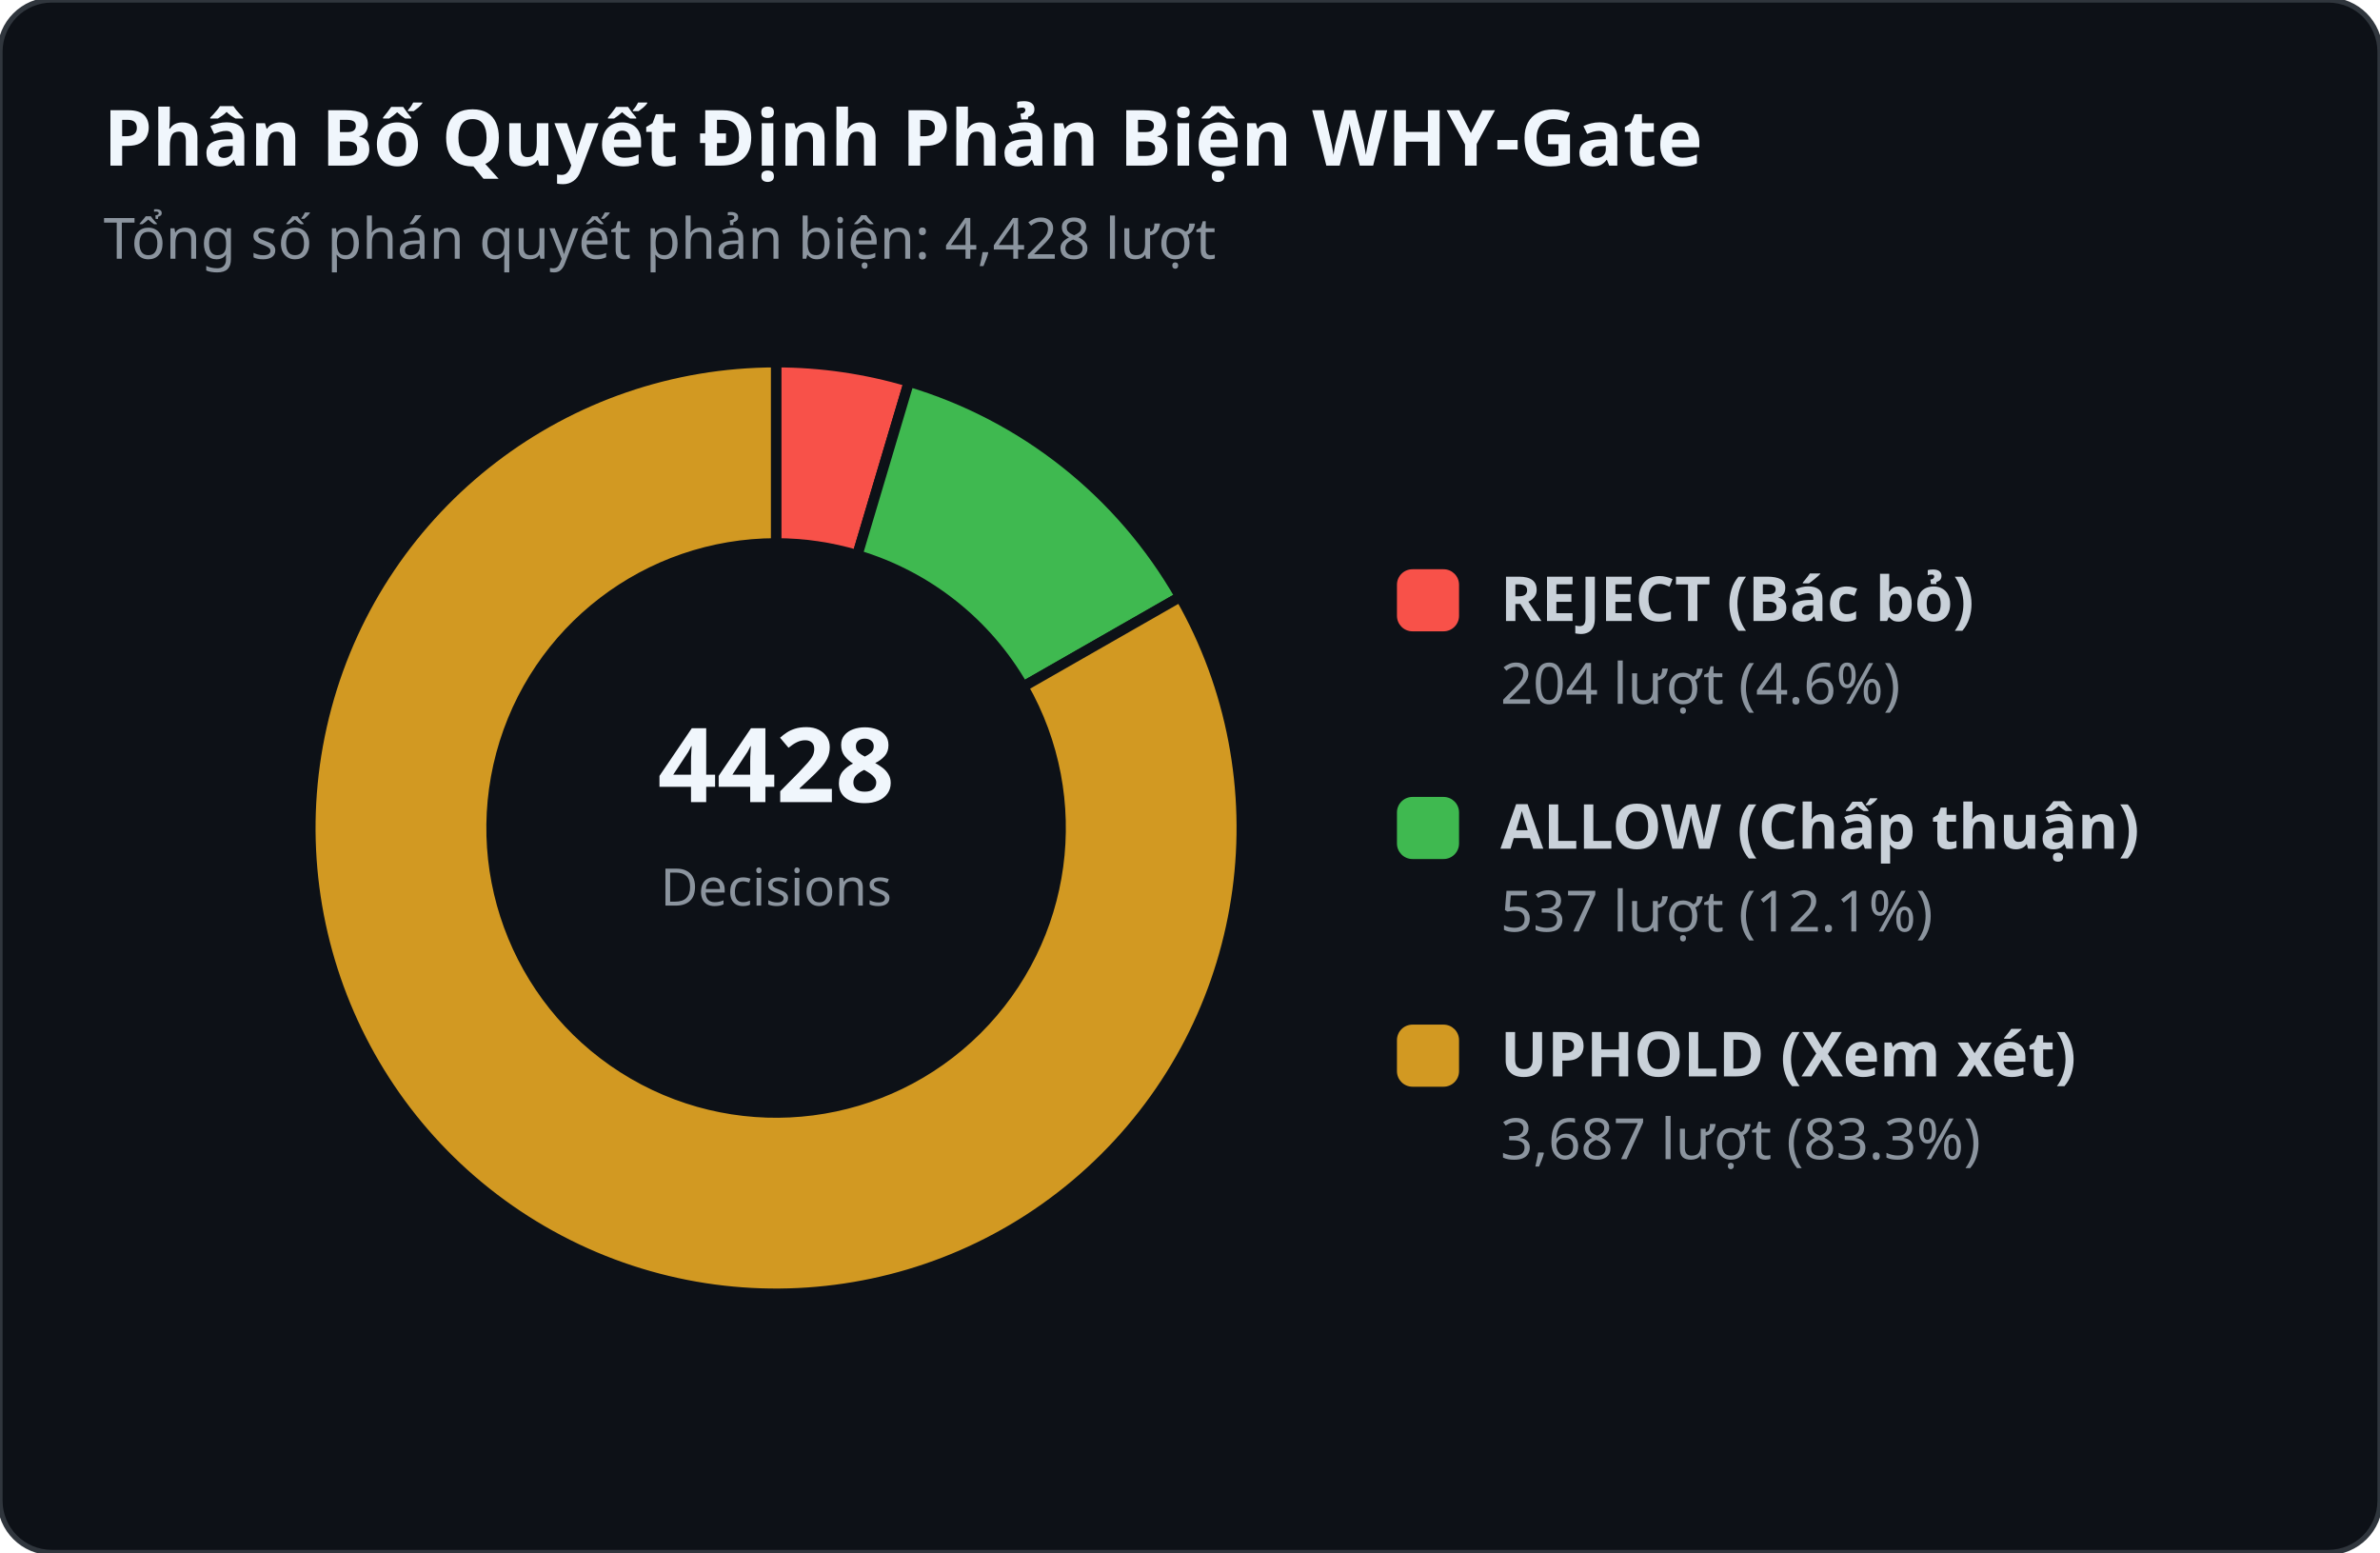
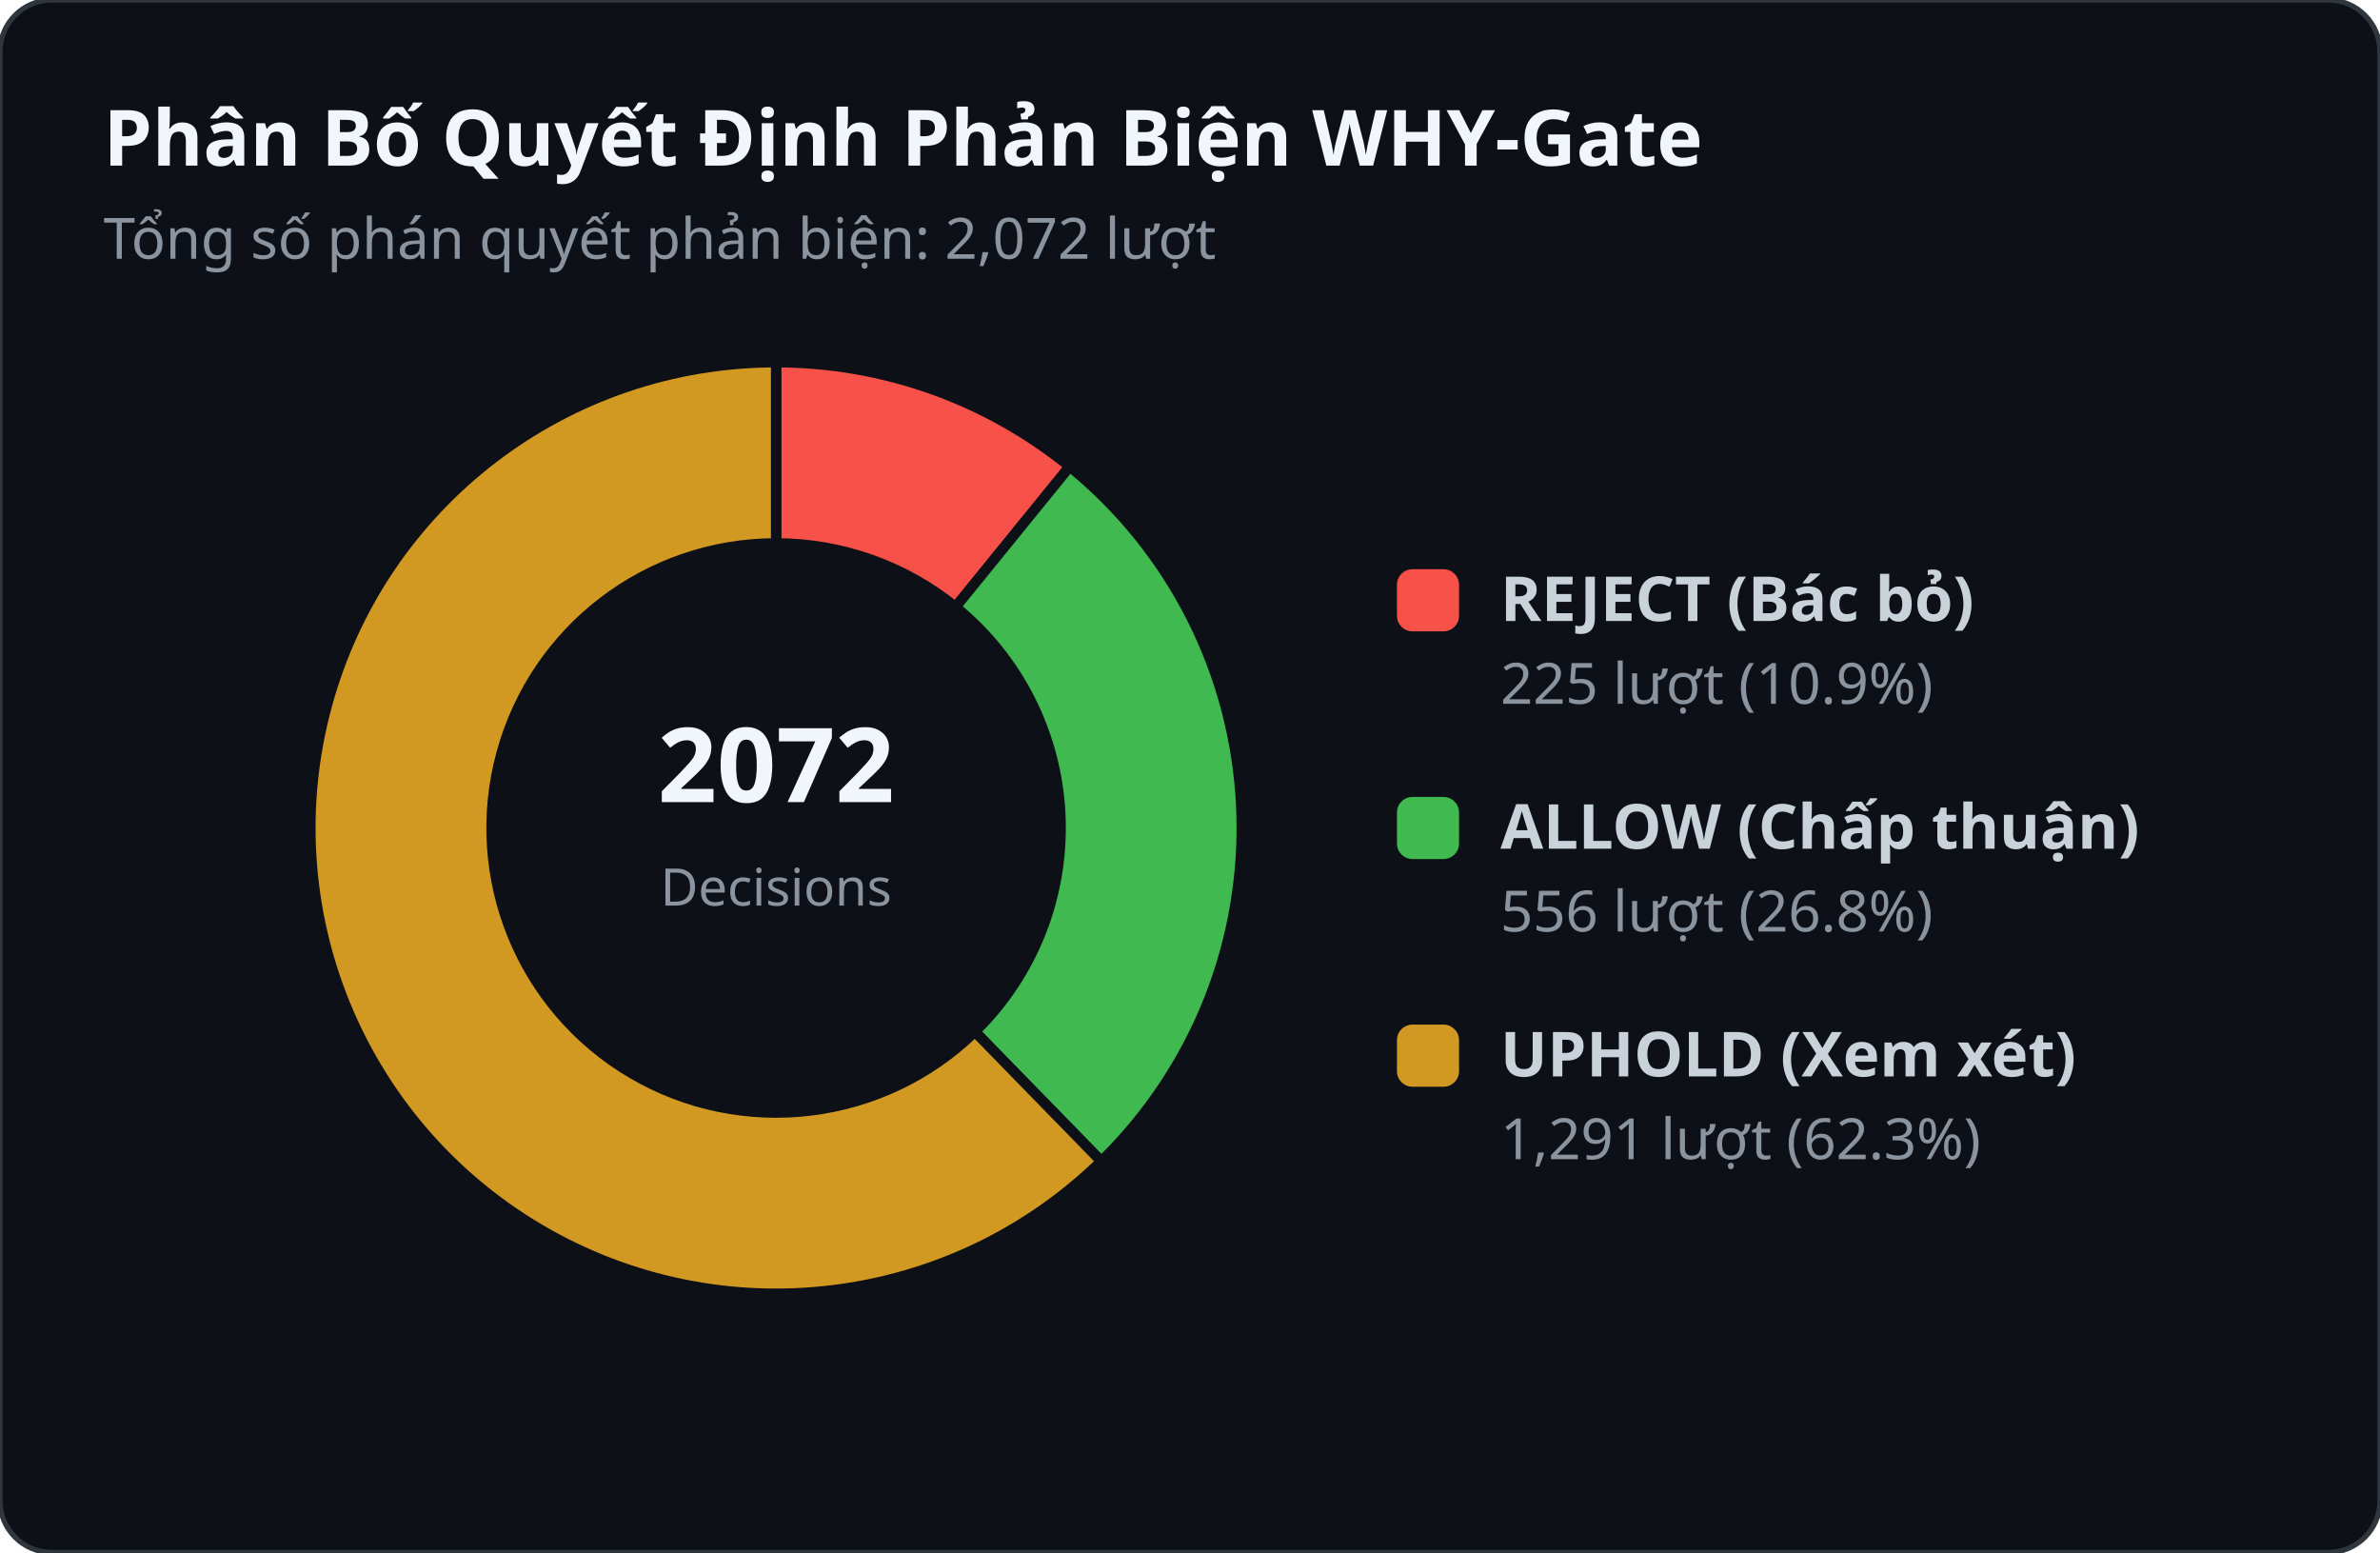
<svg xmlns="http://www.w3.org/2000/svg" width="460" height="300" viewBox="0 0 460 300">
  <rect width="460" height="300" rx="10" fill="#0d1117" stroke="#30363d" stroke-width="1" />
  <text x="20" y="32" font-family="sans-serif" font-size="15" font-weight="600" fill="#f0f6fc">Phân Bố Quyết Định Phản Biện WHY-Gate</text>
-   <text x="20" y="50" font-family="sans-serif" font-size="11" fill="#8b949e">Tổng số phán quyết phản biện: 4,428 lượt</text>
+   <text x="20" y="50" font-family="sans-serif" font-size="11" fill="#8b949e">Tổng số phán quyết phản biện: 2,072 lượt</text>
  <circle cx="150" cy="160" r="90" fill="none" stroke="#30363d" stroke-width="1" />
-   <path d="M 150.00 70.00 A 90 90 0 0 1 175.69 73.74 L 165.70 107.29 A 55 55 0 0 0 150.00 105.00 Z" fill="#f85149" stroke="#0d1117" stroke-width="2" />
-   <path d="M 175.69 73.74 A 90 90 0 0 1 228.13 115.33 L 197.75 132.70 A 55 55 0 0 0 165.70 107.29 Z" fill="#3fb950" stroke="#0d1117" stroke-width="2" />
-   <path d="M 228.13 115.33 A 90 90 0 1 1 150.00 70.00 L 150.00 105.00 A 55 55 0 1 0 197.75 132.70 Z" fill="#d29922" stroke="#0d1117" stroke-width="2" />
-   <text x="150" y="155" text-anchor="middle" font-family="sans-serif" font-size="20" font-weight="700" fill="#f0f6fc">4428</text>
+   <path d="M 150.00 70.00 A 90 90 0 0 1 206.75 90.15 L 184.68 117.31 A 55 55 0 0 0 150.00 105.00 Z" fill="#f85149" stroke="#0d1117" stroke-width="2" />
+   <path d="M 206.75 90.15 A 90 90 0 0 1 212.86 224.41 L 188.42 199.36 A 55 55 0 0 0 184.68 117.31 Z" fill="#3fb950" stroke="#0d1117" stroke-width="2" />
+   <path d="M 212.86 224.41 A 90 90 0 1 1 150.00 70.00 L 150.00 105.00 A 55 55 0 1 0 188.42 199.36 Z" fill="#d29922" stroke="#0d1117" stroke-width="2" />
+   <text x="150" y="155" text-anchor="middle" font-family="sans-serif" font-size="20" font-weight="700" fill="#f0f6fc">2072</text>
  <text x="150" y="175" text-anchor="middle" font-family="sans-serif" font-size="10" fill="#8b949e">Decisions</text>
  <rect x="270" y="110" width="12" height="12" rx="3" fill="#f85149" />
  <text x="290" y="120" font-family="sans-serif" font-size="12" font-weight="600" fill="#c9d1d9">REJECT (Bác bỏ)</text>
-   <text x="290" y="136" font-family="sans-serif" font-size="11" fill="#8b949e">204 lượt (4.6%)</text>
+   <text x="290" y="136" font-family="sans-serif" font-size="11" fill="#8b949e">225 lượt (10.9%)</text>
  <rect x="270" y="154" width="12" height="12" rx="3" fill="#3fb950" />
  <text x="290" y="164" font-family="sans-serif" font-size="12" font-weight="600" fill="#c9d1d9">ALLOW (Chấp thuận)</text>
-   <text x="290" y="180" font-family="sans-serif" font-size="11" fill="#8b949e">537 lượt (12.1%)</text>
+   <text x="290" y="180" font-family="sans-serif" font-size="11" fill="#8b949e">556 lượt (26.8%)</text>
  <rect x="270" y="198" width="12" height="12" rx="3" fill="#d29922" />
  <text x="290" y="208" font-family="sans-serif" font-size="12" font-weight="600" fill="#c9d1d9">UPHOLD (Xem xét)</text>
-   <text x="290" y="224" font-family="sans-serif" font-size="11" fill="#8b949e">3,687 lượt (83.3%)</text>
+   <text x="290" y="224" font-family="sans-serif" font-size="11" fill="#8b949e">1,291 lượt (62.3%)</text>
</svg>
